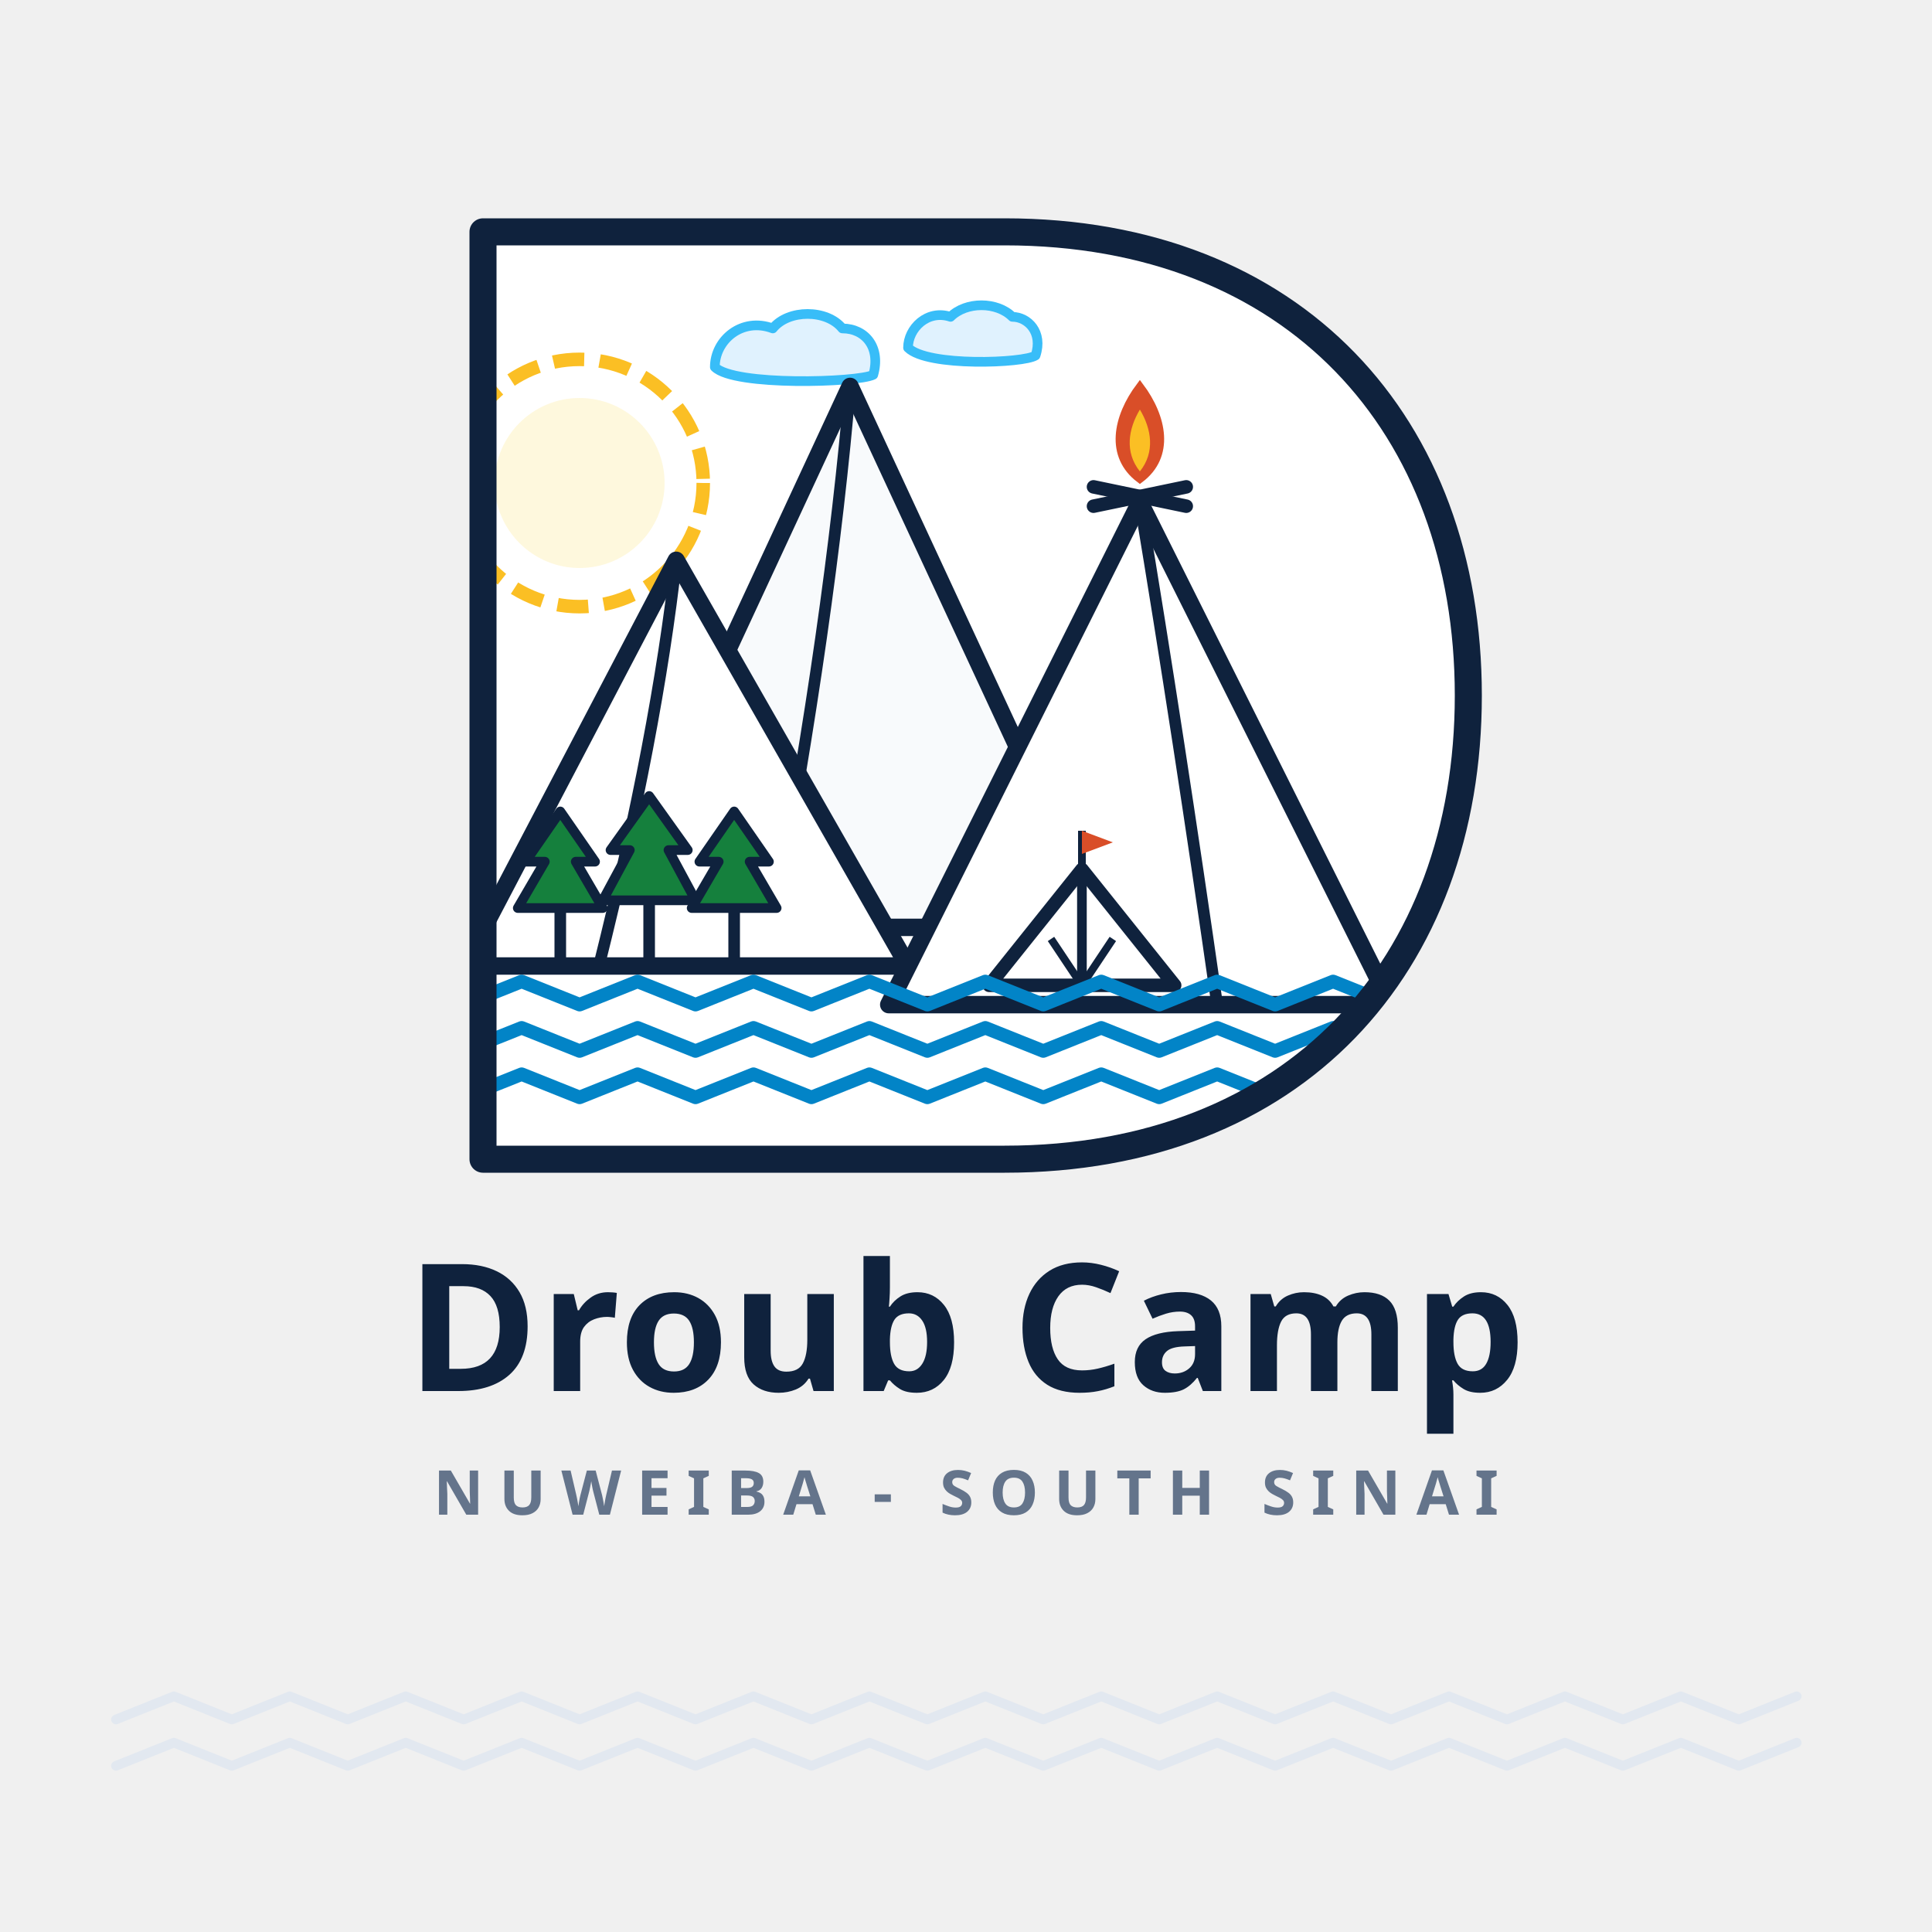
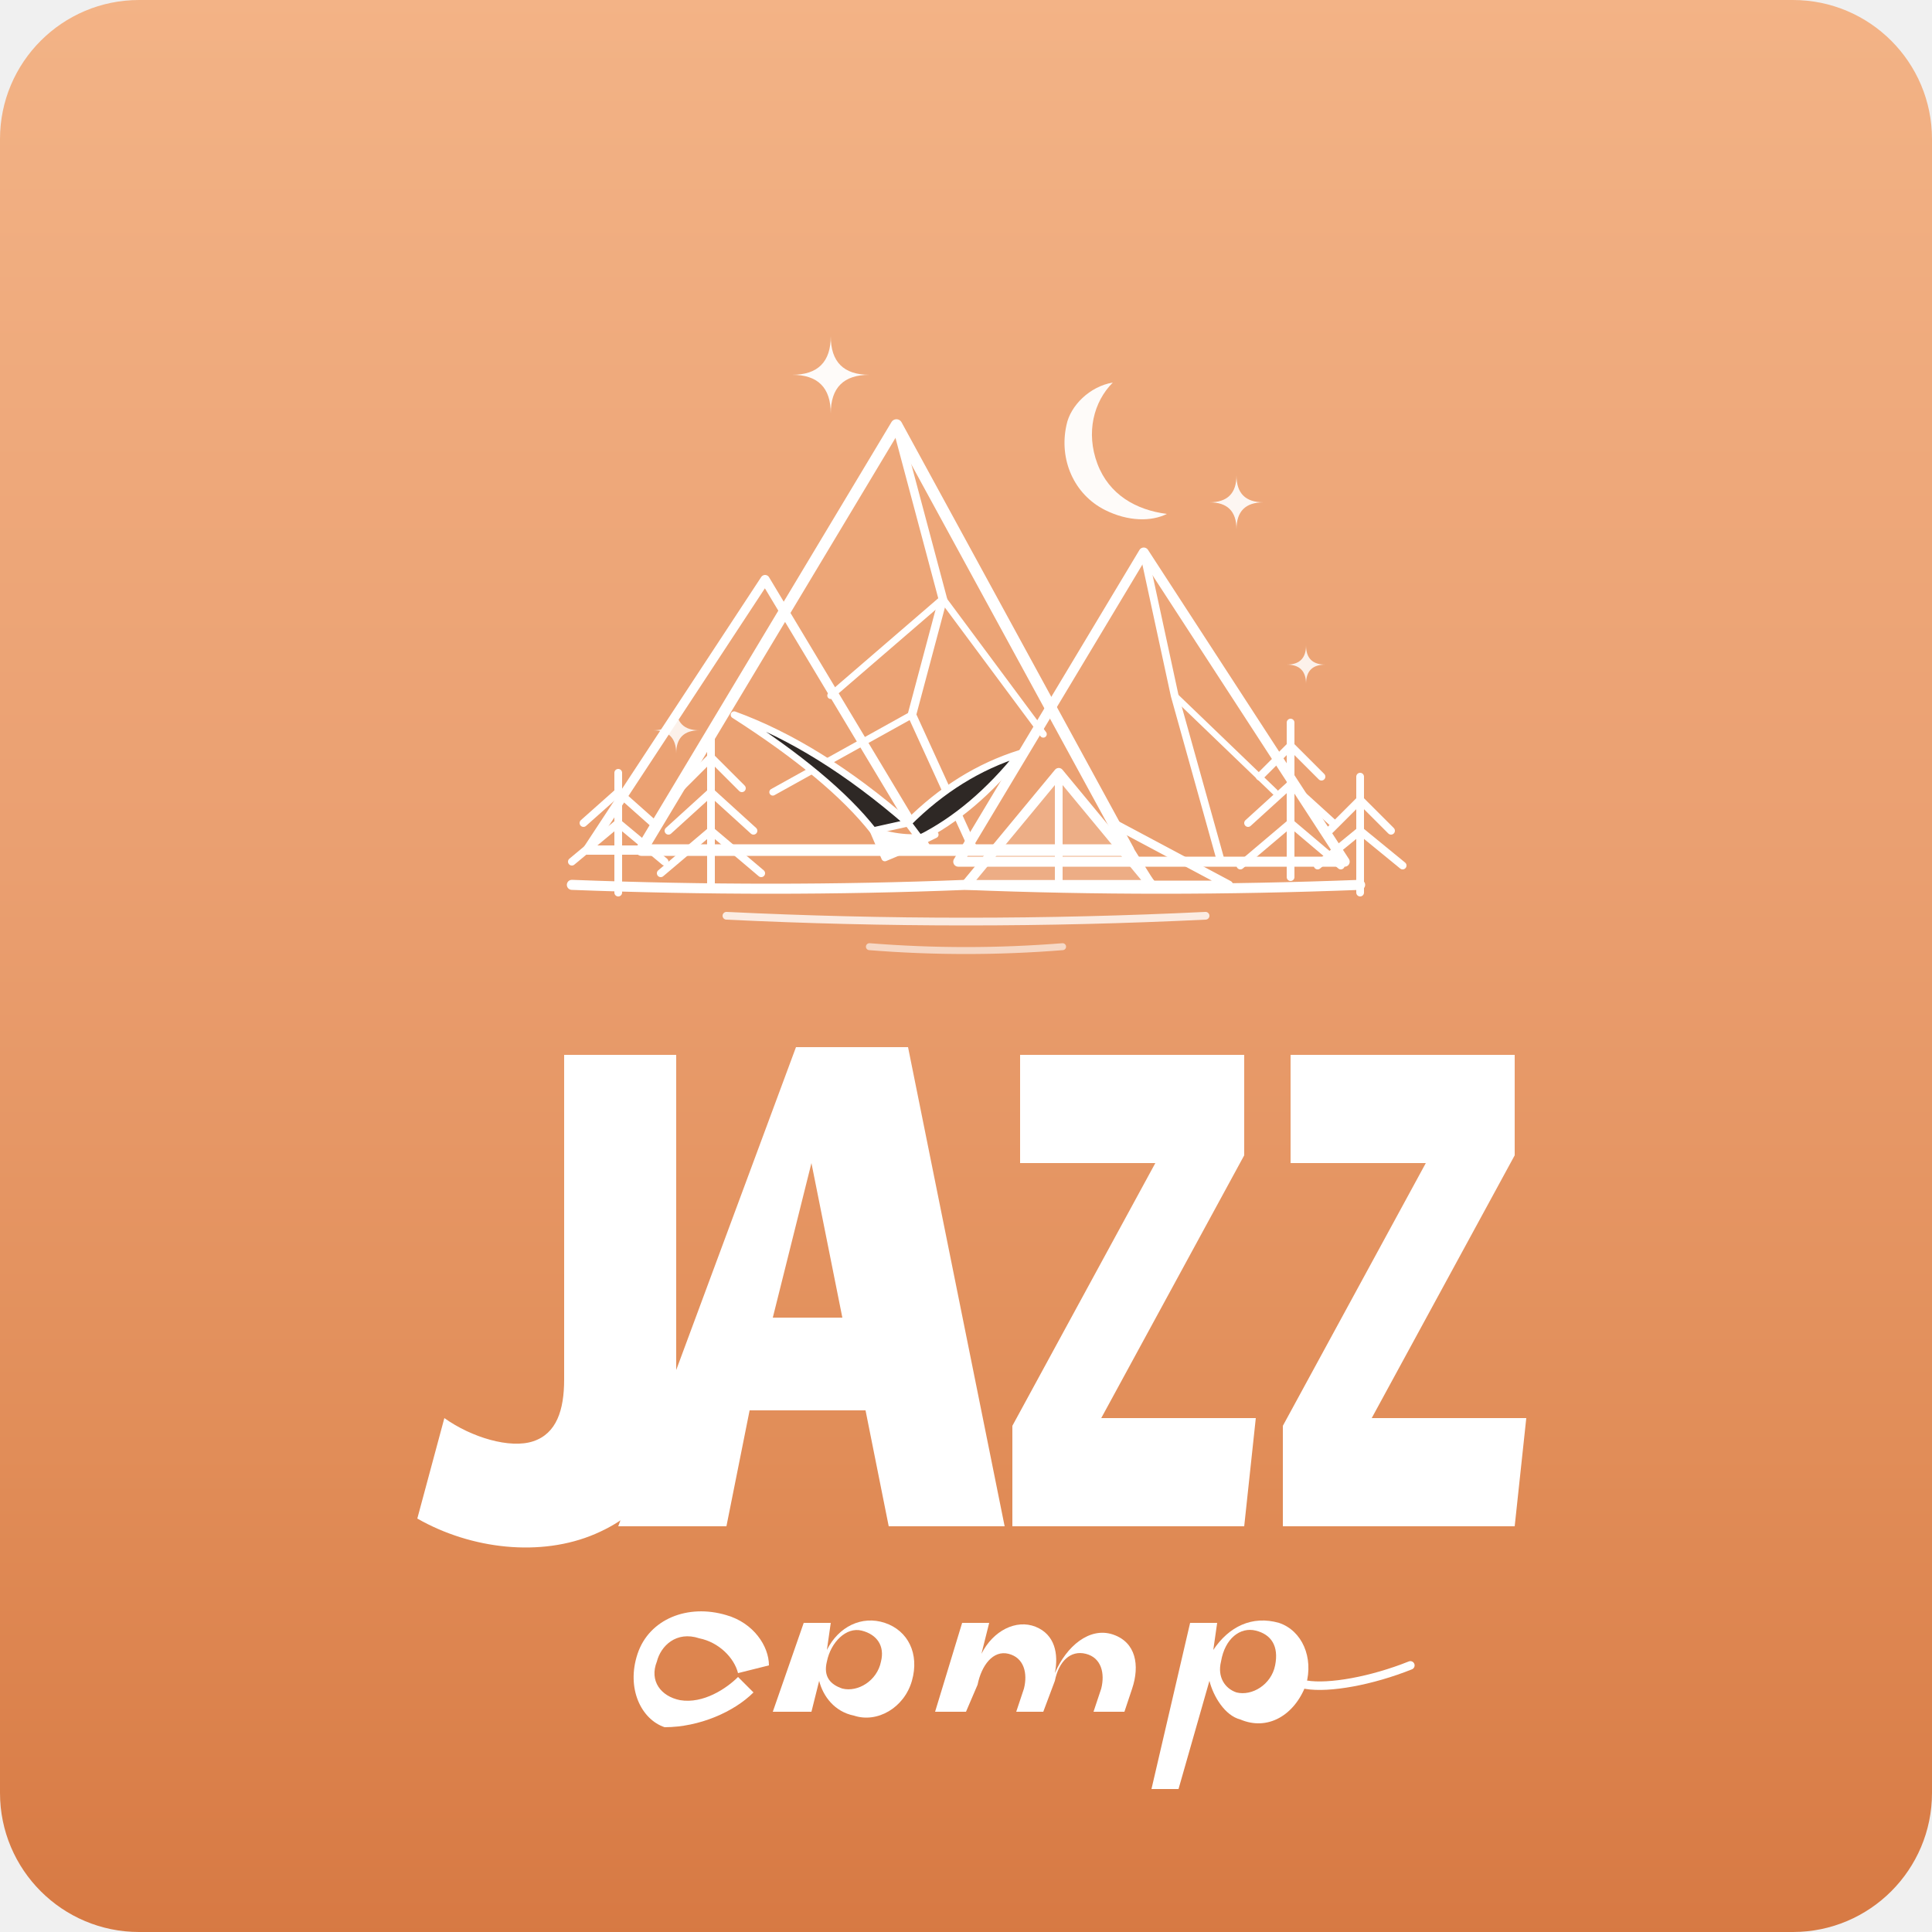
<svg xmlns="http://www.w3.org/2000/svg" viewBox="0 0 500 500" width="100%" height="100%">
-   <rect width="500" height="500" fill="transparent" />
-   <g transform="translate(100, 30)">
-     <defs>
-       <clipPath id="d-clip">
-         <path d="M 25 30 L 160 30 C 235 30 280 80 280 150 C 280 220 235 270 160 270 L 25 270 Z" />
-       </clipPath>
-     </defs>
-     <g clip-path="url(#d-clip)">
-       <rect x="20" y="25" width="265" height="250" fill="#FFFFFF" />
-       <circle cx="50" cy="95" r="32" fill="none" stroke="#FBBF24" stroke-width="3.5" stroke-dasharray="8 4" />
-       <circle cx="50" cy="95" r="22" fill="#FEF3C7" opacity="0.6" />
-       <path d="M 85 65 C 85 58 92 52 100 55 C 104 50 114 50 118 55 C 124 55 128 60 126 67 C 122 69 90 70 85 65 Z" fill="#E0F2FE" stroke="#38BDF8" stroke-width="2.5" stroke-linecap="round" stroke-linejoin="round" />
-       <path d="M 135 60 C 135 55 140 50 146 52 C 150 48 158 48 162 52 C 166 52 170 56 168 62 C 165 64 140 65 135 60 Z" fill="#E0F2FE" stroke="#38BDF8" stroke-width="2.5" stroke-linecap="round" stroke-linejoin="round" />
-       <polygon points="120,70 185,210 55,210" fill="#F8FAFC" stroke="#0F223D" stroke-width="4.5" stroke-linejoin="round" />
-       <path d="M 120 70 Q 115 130 100 210" stroke="#0F223D" stroke-width="3" fill="none" />
-       <polygon points="75,115 135,220 20,220" fill="#FFFFFF" stroke="#0F223D" stroke-width="4.5" stroke-linejoin="round" />
-       <path d="M 75 115 Q 70 160 55 220" stroke="#0F223D" stroke-width="3" fill="none" />
-       <polygon points="195,100 260,230 130,230" fill="#FFFFFF" stroke="#0F223D" stroke-width="4.5" stroke-linejoin="round" />
-       <path d="M 195 100 Q 205 160 215 230" stroke="#0F223D" stroke-width="3" fill="none" />
-       <g transform="translate(195, 78)">
-         <line x1="-12" y1="18" x2="12" y2="23" stroke="#0F223D" stroke-width="3.5" stroke-linecap="round" />
-         <line x1="12" y1="18" x2="-12" y2="23" stroke="#0F223D" stroke-width="3.5" stroke-linecap="round" />
-         <path d="M 0 16 C -8 10 -6 0 0 -8 C 6 0 8 10 0 16 Z" fill="#D94E28" stroke="#D94E28" stroke-width="2" />
-         <path d="M 0 14 C -4 9 -3 3 0 -2 C 3 3 4 9 0 14 Z" fill="#FBBF24" />
-       </g>
-       <g transform="translate(45, 185)">
-         <line x1="0" y1="0" x2="0" y2="35" stroke="#0F223D" stroke-width="3" />
-         <path d="M 0 -5 L -9 8 L -4 8 L -11 20 L 11 20 L 4 8 L 9 8 Z" fill="#15803D" stroke="#0F223D" stroke-width="2.5" stroke-linejoin="round" />
-       </g>
-       <g transform="translate(68, 182)">
-         <line x1="0" y1="0" x2="0" y2="38" stroke="#0F223D" stroke-width="3" />
-         <path d="M 0 -6 L -10 8 L -5 8 L -12 21 L 12 21 L 5 8 L 10 8 Z" fill="#15803D" stroke="#0F223D" stroke-width="2.5" stroke-linejoin="round" />
-       </g>
-       <g transform="translate(90, 185)">
-         <line x1="0" y1="0" x2="0" y2="35" stroke="#0F223D" stroke-width="3" />
-         <path d="M 0 -5 L -9 8 L -4 8 L -11 20 L 11 20 L 4 8 L 9 8 Z" fill="#15803D" stroke="#0F223D" stroke-width="2.5" stroke-linejoin="round" />
-       </g>
-       <g transform="translate(180, 195)">
-         <polygon points="0,0 -24,30 24,30" fill="#FFFFFF" stroke="#0F223D" stroke-width="3.5" stroke-linejoin="round" />
-         <line x1="0" y1="0" x2="0" y2="30" stroke="#0F223D" stroke-width="2.5" />
-         <line x1="0" y1="30" x2="-8" y2="18" stroke="#0F223D" stroke-width="2" />
-         <line x1="0" y1="30" x2="8" y2="18" stroke="#0F223D" stroke-width="2" />
-         <line x1="0" y1="0" x2="0" y2="-10" stroke="#0F223D" stroke-width="2" />
-         <polygon points="0,-10 8,-7 0,-4" fill="#D94E28" />
-       </g>
-       <g stroke="#0284C7" stroke-width="3.5" stroke-linecap="round" stroke-linejoin="round" fill="none">
-         <path d="M 20 230 L 35 224 L 50 230 L 65 224 L 80 230 L 95 224 L 110 230 L 125 224 L 140 230 L 155 224 L 170 230 L 185 224 L 200 230 L 215 224 L 230 230 L 245 224 L 260 230 L 275 224" />
-         <path d="M 20 242 L 35 236 L 50 242 L 65 236 L 80 242 L 95 236 L 110 242 L 125 236 L 140 242 L 155 236 L 170 242 L 185 236 L 200 242 L 215 236 L 230 242 L 245 236 L 260 242 L 275 236" />
-         <path d="M 20 254 L 35 248 L 50 254 L 65 248 L 80 254 L 95 248 L 110 254 L 125 248 L 140 254 L 155 248 L 170 254 L 185 248 L 200 254 L 215 248 L 230 254 L 245 248 L 260 254 L 275 248" />
-       </g>
+   <defs>
+     <linearGradient id="jazz-sky-sq" x1="0%" y1="0%" x2="0%" y2="100%">
+       <stop offset="0%" stop-color="#F3B386" />
+       <stop offset="45%" stop-color="#EA9F70" />
+       <stop offset="75%" stop-color="#E18D58" />
+       <stop offset="100%" stop-color="#D77943" />
+     </linearGradient>
+   </defs>
+   <rect width="500" height="500" rx="36" fill="url(#jazz-sky-sq)" />
+   <g transform="translate(0, 15)">
+     <path d="M 215 72 Q 215 82 205 82 Q 215 82 215 92 Q 215 82 225 82 Q 215 82 215 72 Z" fill="#FFFFFF" opacity="0.95" />
+     <path d="M 320 108 Q 320 115 313 115 Q 320 115 320 122 Q 320 115 327 115 Q 320 115 320 108 Z" fill="#FFFFFF" opacity="0.9" />
+     <path d="M 175 168 Q 175 174 169 174 Q 175 174 175 180 Q 175 174 181 174 Q 175 174 175 168 Z" fill="#FFFFFF" opacity="0.85" />
+     <path d="M 338 152 Q 338 157 333 157 Q 338 157 338 162 Q 338 157 343 157 Q 338 157 338 152 Z" fill="#FFFFFF" opacity="0.85" />
+     <path d="M 288 84 C 283 89 281 97 284 105 C 287 113 294 117 302 118 C 298 120 292 120 286 117 C 278 113 274 104 276 95 C 277 90 282 85 288 84 Z" fill="#FFFFFF" opacity="0.95" />
+     <polygon points="232,95 292,205 166,205" fill="none" stroke="#FFFFFF" stroke-width="3" stroke-linejoin="round" stroke-linecap="round" />
+     <polyline points="232,95 244,140 236,170 252,205" fill="none" stroke="#FFFFFF" stroke-width="2.2" stroke-linecap="round" />
+     <polyline points="244,140 215,165" fill="none" stroke="#FFFFFF" stroke-width="1.8" stroke-linecap="round" />
+     <polyline points="236,170 200,190" fill="none" stroke="#FFFFFF" stroke-width="1.8" stroke-linecap="round" />
+     <polyline points="244,140 270,175" fill="none" stroke="#FFFFFF" stroke-width="1.8" stroke-linecap="round" />
+     <polygon points="296,128 348,208 248,208" fill="none" stroke="#FFFFFF" stroke-width="2.6" stroke-linejoin="round" stroke-linecap="round" />
+     <polyline points="296,128 304,165 316,208" fill="none" stroke="#FFFFFF" stroke-width="2" stroke-linecap="round" />
+     <polyline points="304,165 330,190" fill="none" stroke="#FFFFFF" stroke-width="1.6" stroke-linecap="round" />
+     <polygon points="198,135 240,205 152,205" fill="none" stroke="#FFFFFF" stroke-width="2.4" stroke-linejoin="round" stroke-linecap="round" />
+     <g stroke="#FFFFFF" stroke-width="2" stroke-linecap="round">
+       <line x1="160" y1="185" x2="160" y2="216" />
+       <line x1="160" y1="190" x2="151" y2="198" />
+       <line x1="160" y1="190" x2="169" y2="198" />
+       <line x1="160" y1="198" x2="148" y2="208" />
+       <line x1="160" y1="198" x2="172" y2="208" />
    </g>
-     <path d="M 25 30 L 160 30 C 235 30 280 80 280 150 C 280 220 235 270 160 270 L 25 270 Z" fill="none" stroke="#0F223D" stroke-width="7" stroke-linejoin="round" stroke-linecap="round" />
-   </g>
-   <text x="250" y="360" text-anchor="middle" fill="#0F223D" font-family="'Cairo', 'Outfit', sans-serif" font-size="46" font-weight="900" letter-spacing="0.5">
-     Droub Camp
-   </text>
-   <text x="250" y="392" text-anchor="middle" fill="#64748B" font-family="'Cairo', 'Outfit', sans-serif" font-size="16" font-weight="700" letter-spacing="4">
-     NUWEIBA - SOUTH SINAI
-   </text>
-   <g stroke="#E2E8F0" stroke-width="2.5" stroke-linecap="round" stroke-linejoin="round" fill="none" transform="translate(0, 435)">
-     <path d="M 30 10 L 45 4 L 60 10 L 75 4 L 90 10 L 105 4 L 120 10 L 135 4 L 150 10 L 165 4 L 180 10 L 195 4 L 210 10 L 225 4 L 240 10 L 255 4 L 270 10 L 285 4 L 300 10 L 315 4 L 330 10 L 345 4 L 360 10 L 375 4 L 390 10 L 405 4 L 420 10 L 435 4 L 450 10 L 465 4" />
-     <path d="M 30 22 L 45 16 L 60 22 L 75 16 L 90 22 L 105 16 L 120 22 L 135 16 L 150 22 L 165 16 L 180 22 L 195 16 L 210 22 L 225 16 L 240 22 L 255 16 L 270 22 L 285 16 L 300 22 L 315 16 L 330 22 L 345 16 L 360 22 L 375 16 L 390 22 L 405 16 L 420 22 L 435 16 L 450 22 L 465 16" />
+     <g stroke="#FFFFFF" stroke-width="2" stroke-linecap="round">
+       <line x1="184" y1="175" x2="184" y2="214" />
+       <line x1="184" y1="181" x2="176" y2="189" />
+       <line x1="184" y1="181" x2="192" y2="189" />
+       <line x1="184" y1="190" x2="173" y2="200" />
+       <line x1="184" y1="190" x2="195" y2="200" />
+       <line x1="184" y1="200" x2="171" y2="211" />
+       <line x1="184" y1="200" x2="197" y2="211" />
+     </g>
+     <g stroke="#FFFFFF" stroke-width="2" stroke-linecap="round">
+       <line x1="334" y1="172" x2="334" y2="212" />
+       <line x1="334" y1="178" x2="326" y2="186" />
+       <line x1="334" y1="178" x2="342" y2="186" />
+       <line x1="334" y1="188" x2="323" y2="198" />
+       <line x1="334" y1="188" x2="345" y2="198" />
+       <line x1="334" y1="198" x2="321" y2="209" />
+       <line x1="334" y1="198" x2="347" y2="209" />
+     </g>
+     <g stroke="#FFFFFF" stroke-width="2" stroke-linecap="round">
+       <line x1="352" y1="186" x2="352" y2="216" />
+       <line x1="352" y1="192" x2="344" y2="200" />
+       <line x1="352" y1="192" x2="360" y2="200" />
+       <line x1="352" y1="200" x2="341" y2="209" />
+       <line x1="352" y1="200" x2="363" y2="209" />
+     </g>
+     <polygon points="274,185 298,214 250,214" fill="#FFFFFF" fill-opacity="0.15" stroke="#FFFFFF" stroke-width="2.5" stroke-linejoin="round" />
+     <line x1="274" y1="185" x2="274" y2="214" stroke="#FFFFFF" stroke-width="2" />
+     <polygon points="288,198 318,214 298,214" fill="none" stroke="#FFFFFF" stroke-width="2.2" stroke-linejoin="round" />
+     <g fill="#1A1817" stroke="#FFFFFF" stroke-width="1.8" stroke-linejoin="round">
+       <path d="M 235 198 Q 212 178 190 170 Q 215 186 226 200 Z" fill="#2E2825" />
+       <path d="M 235 198 Q 248 185 264 180 Q 252 195 238 202 Z" fill="#2E2825" />
+       <path d="M 226 200 Q 235 203 242 201 Q 234 205 229 207 Z" fill="#FFFFFF" />
+     </g>
+     <path d="M 148 214 Q 200 216 250 214 Q 300 216 352 214" fill="none" stroke="#FFFFFF" stroke-width="2.6" stroke-linecap="round" />
+     <path d="M 188 222 Q 250 225 312 222" fill="none" stroke="#FFFFFF" stroke-width="2" stroke-linecap="round" opacity="0.8" />
+     <path d="M 225 230 Q 250 232 275 230" fill="none" stroke="#FFFFFF" stroke-width="1.8" stroke-linecap="round" opacity="0.6" />
+     <g fill="#FFFFFF">
+       <path d="M 145 258 L 175 258 L 175 348 C 175 365 168 376 154 382 C 140 388 122 386 108 378 L 115 352 C 122 357 132 360 138 358 C 144 356 146 350 146 342 L 146 258 Z" />
+       <path d="M 206 256 L 235 256 L 260 380 L 230 380 L 224 350 L 194 350 L 188 380 L 160 380 Z M 200 326 L 218 326 L 210 286 Z" />
+       <path d="M 264 258 L 322 258 L 322 284 L 285 352 L 325 352 L 322 380 L 262 380 L 262 354 L 299 286 L 264 286 Z" />
+       <path d="M 334 258 L 392 258 L 392 284 L 355 352 L 395 352 L 392 380 L 332 380 L 332 354 L 369 286 L 334 286 Z" />
+     </g>
+     <path d="M 172 432 C 166 430 162 422 165 413 C 168 404 178 400 188 403 C 195 405 199 411 199 416 L 191 418 C 190 414 186 410 181 409 C 175 407 171 411 170 415 C 168 420 171 424 176 425 C 182 426 188 422 191 419 L 195 423 C 190 428 181 432 172 432 Z" fill="#FFFFFF" />
+     <path d="M 200 428 L 208 405 L 215 405 L 214 412 C 217 406 223 403 229 405 C 235 407 238 413 236 420 C 234 427 227 431 221 429 C 216 428 213 424 212 420 L 210 428 Z M 218 422 C 222 423 227 420 228 415 C 229 411 227 408 223 407 C 219 406 215 410 214 415 C 213 419 215 421 218 422 Z" fill="#FFFFFF" />
+     <path d="M 242 428 L 249 405 L 256 405 L 254 413 C 257 407 263 404 268 406 C 273 408 274 413 273 418 C 276 411 282 406 288 408 C 294 410 295 416 293 422 L 291 428 L 283 428 L 285 422 C 286 418 285 414 281 413 C 277 412 274 415 273 420 L 270 428 L 263 428 L 265 422 C 266 418 265 414 261 413 C 257 412 254 416 253 421 L 250 428 Z" fill="#FFFFFF" />
+     <path d="M 298 448 L 308 405 L 315 405 L 314 412 C 318 406 324 403 331 405 C 337 407 340 414 338 421 C 335 429 328 433 321 430 C 317 429 314 424 313 420 L 305 448 Z M 320 423 C 324 424 329 421 330 416 C 331 411 329 408 325 407 C 321 406 317 409 316 415 C 315 419 317 422 320 423 Z" fill="#FFFFFF" />
+     <path d="M 338 421 C 344 422 355 420 365 416" fill="none" stroke="#FFFFFF" stroke-width="2.2" stroke-linecap="round" />
  </g>
</svg>
